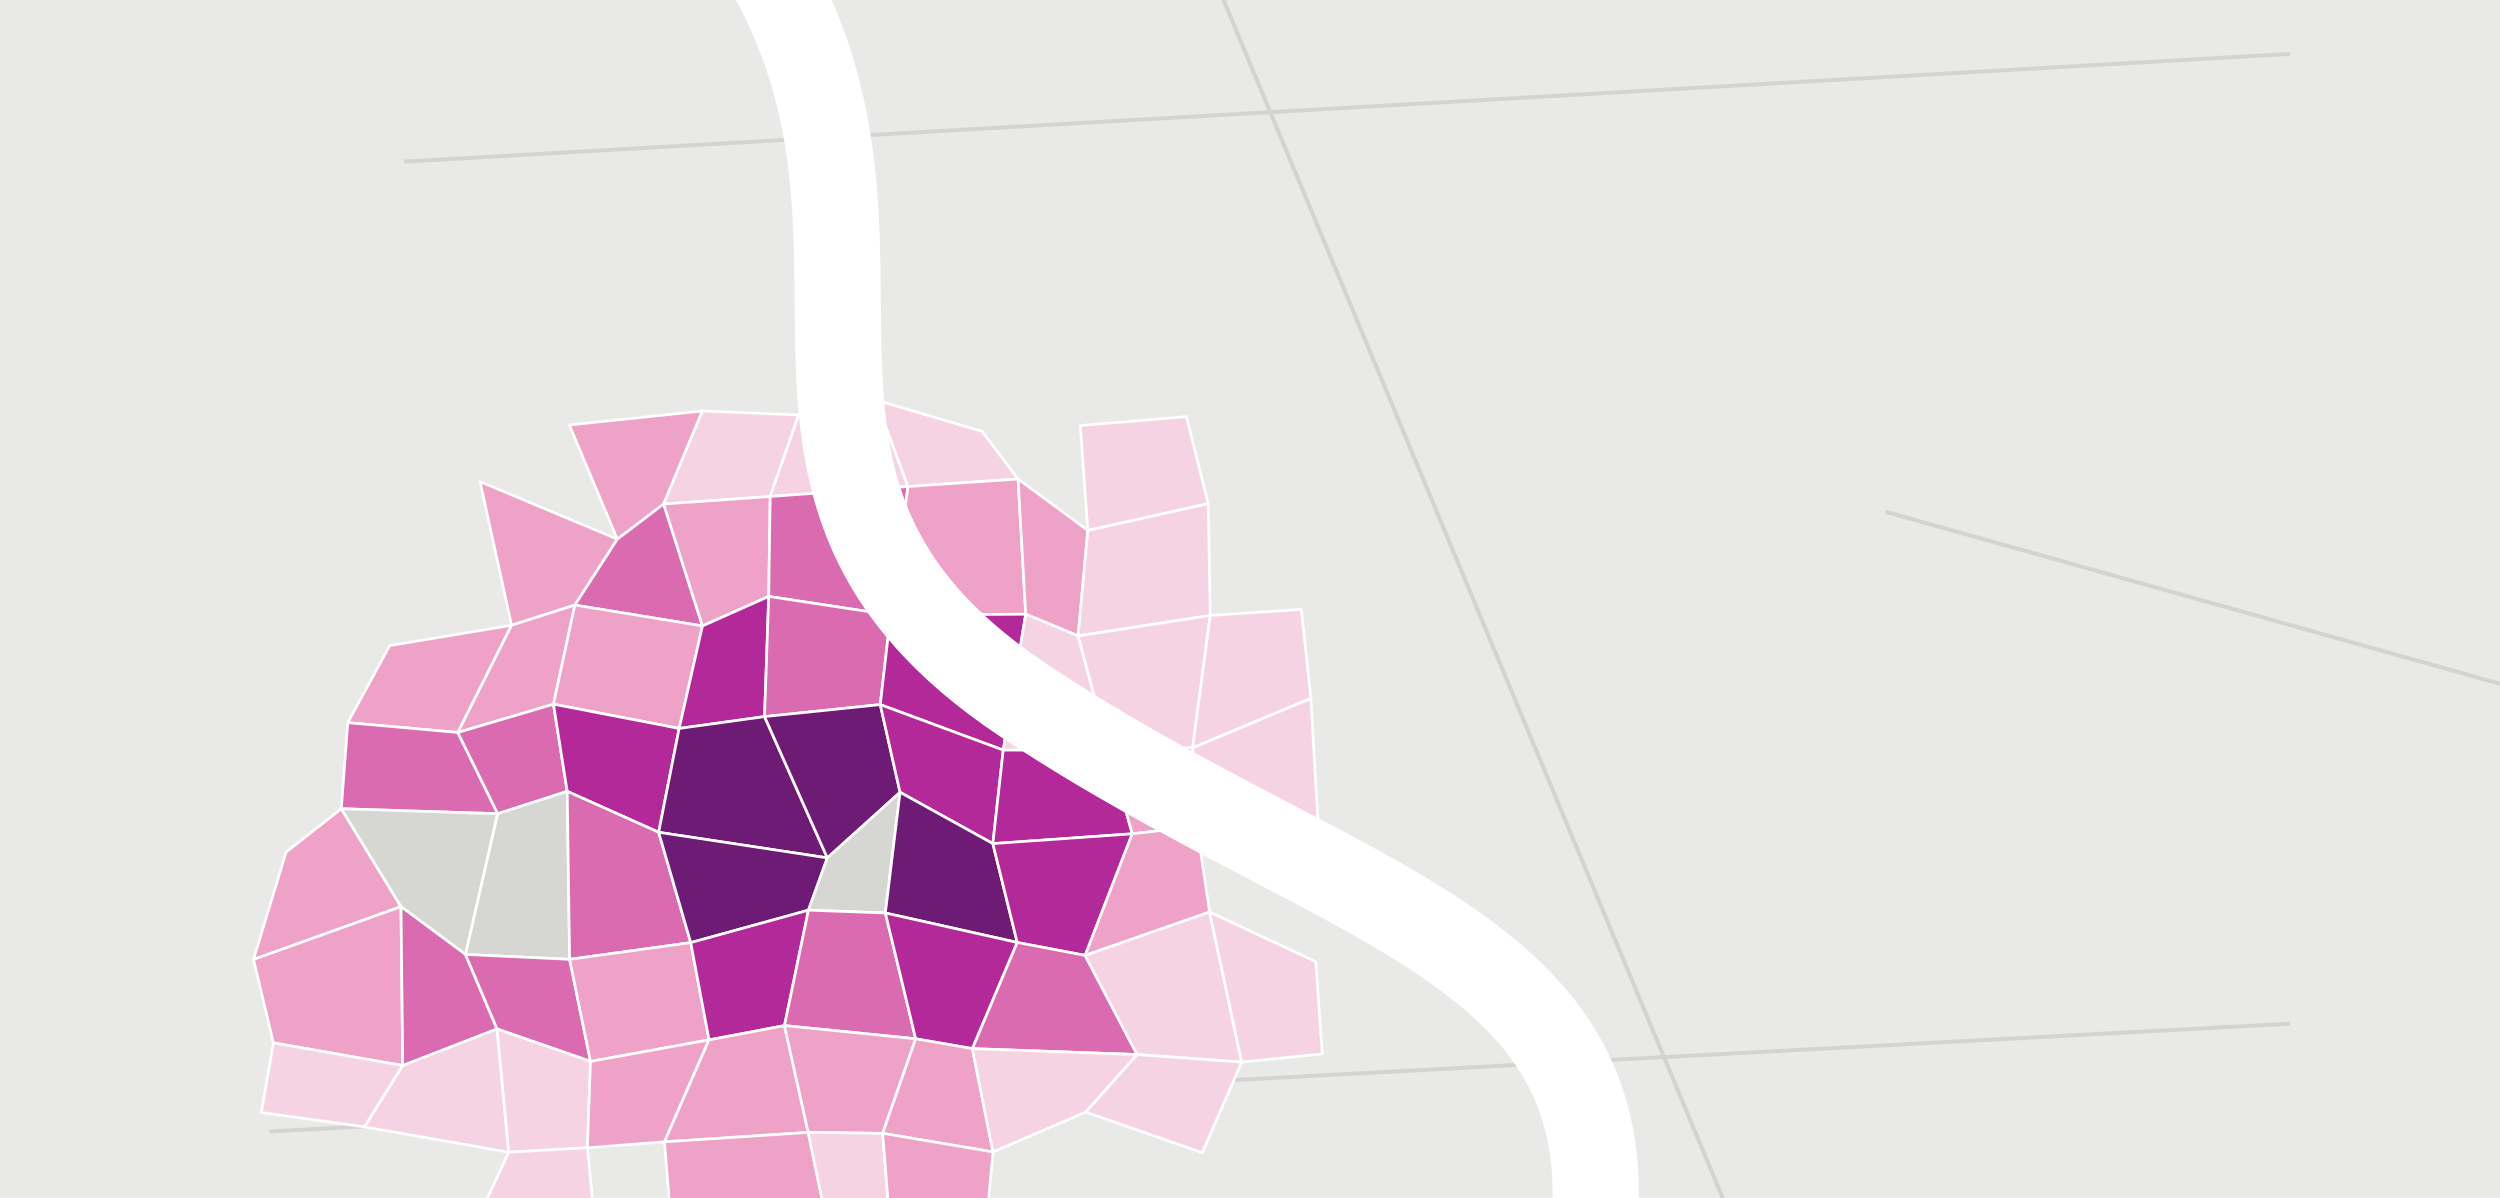
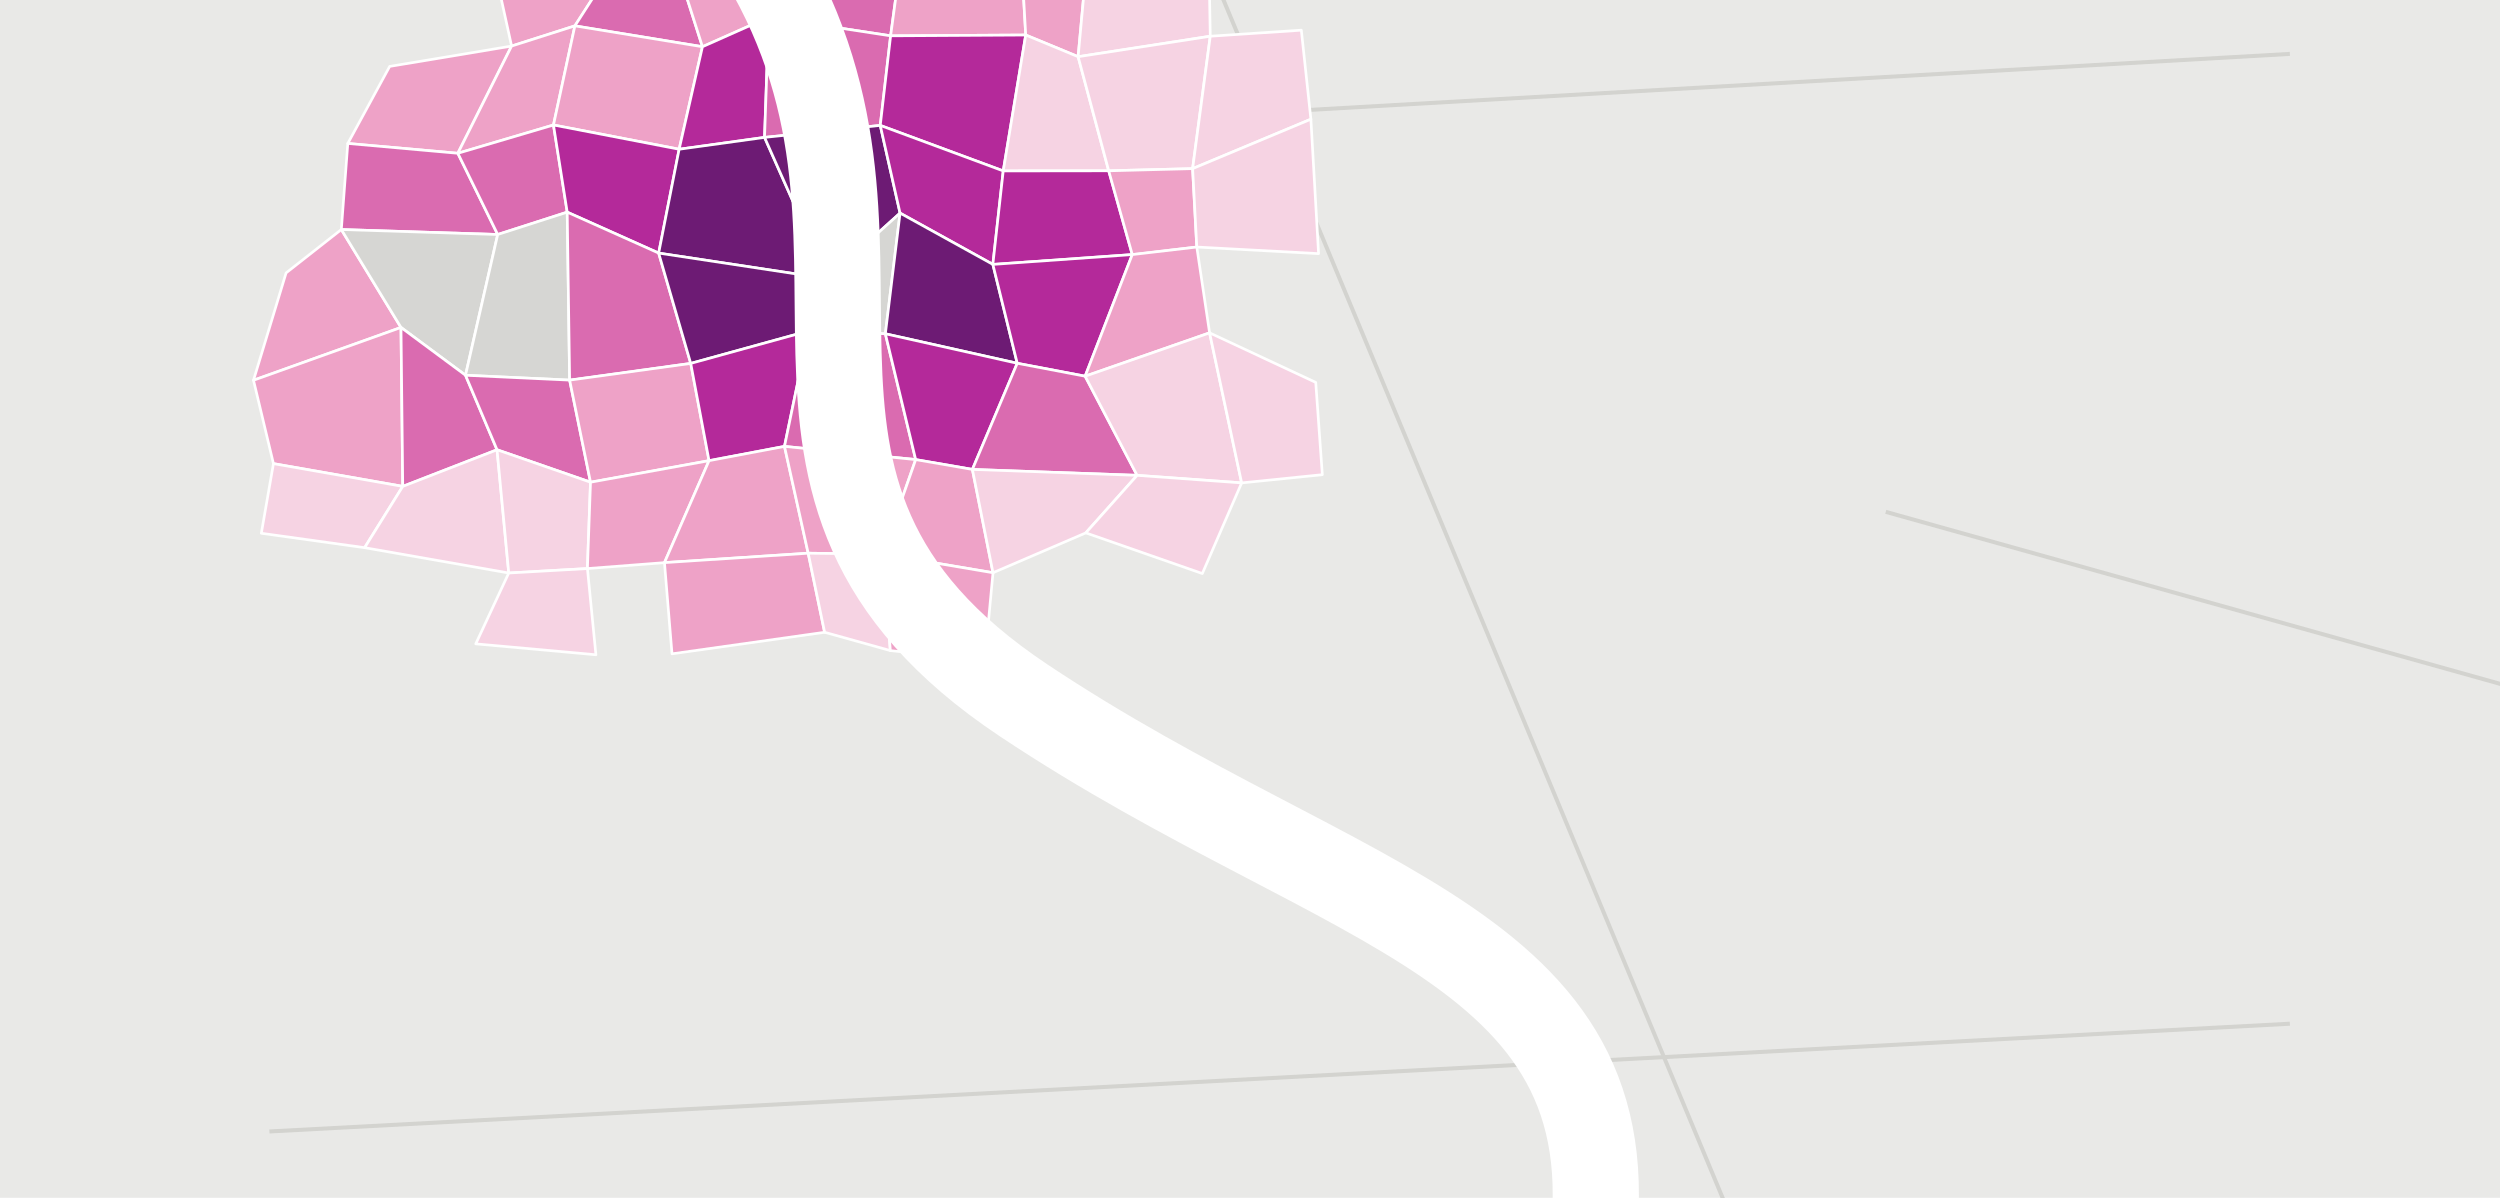
<svg xmlns="http://www.w3.org/2000/svg" width="1856" height="889" viewBox="0 0 1856 889" fill="none">
  <rect width="1856" height="889" fill="#e9e9e7" />
  <path d="M300 120L1700 40" stroke="#d3d3cf" stroke-width="3" />
  <path d="M900 -20L1300 940" stroke="#d3d3cf" stroke-width="3" />
  <path d="M1400 380L1900 520" stroke="#d3d3cf" stroke-width="3" />
  <path d="M200 840L1700 760" stroke="#d3d3cf" stroke-width="3" />
-   <g stroke="#fff" stroke-width="2" stroke-linejoin="round">
+   <g transform="translate(0 -430)" stroke="#fff" stroke-width="2" stroke-linejoin="round">
    <path d="M422.7 315.5L521.5 305.1L492.7 374.2L458.3 400.3Z" fill="#eea2c7" />
    <path d="M521.5 305.1L592.9 308.1L571.8 368.6L492.7 374.2Z" fill="#f6d3e3" />
    <path d="M592.9 308.1L650.3 297L674.1 361.2L571.8 368.6Z" fill="#f6d3e3" />
    <path d="M650.3 297L729.1 320.3L755.8 355.6L674.1 361.2Z" fill="#f6d3e3" />
    <path d="M802 315.9L880.8 309.3L897 373.9L807.6 393.8Z" fill="#f6d3e3" />
    <path d="M356.4 357.6L458.3 400.3L426.8 449.2L379.8 464.2Z" fill="#eea2c7" />
    <path d="M458.3 400.3L492.7 374.2L521.5 464.7L426.8 449.2Z" fill="#da6bb0" />
    <path d="M492.7 374.2L571.8 368.6L570.7 442.8L521.5 464.7Z" fill="#eea2c7" />
    <path d="M571.8 368.6L674.1 361.2L661.2 456.6L570.7 442.8Z" fill="#da6bb0" />
    <path d="M674.1 361.2L755.8 355.6L761.5 456L661.2 456.6Z" fill="#eea2c7" />
    <path d="M755.8 355.6L807.6 393.8L800.4 472.1L761.5 456Z" fill="#eea2c7" />
    <path d="M807.6 393.8L897 373.9L898.5 456.9L800.4 472.1Z" fill="#f6d3e3" />
    <path d="M289.3 479.3L379.8 464.2L339.9 543.8L258.2 536.5Z" fill="#eea2c7" />
    <path d="M379.8 464.2L426.8 449.2L410.9 522.8L339.9 543.8Z" fill="#eea2c7" />
    <path d="M426.8 449.2L521.5 464.7L504.2 540.8L410.9 522.8Z" fill="#eea2c7" />
    <path d="M521.5 464.7L570.7 442.8L567.6 532L504.2 540.8Z" fill="#b4299a" />
    <path d="M570.7 442.8L661.2 456.6L653.5 523.1L567.6 532Z" fill="#da6bb0" />
    <path d="M661.2 456.6L761.5 456L744.8 556.9L653.5 523.1Z" fill="#b4299a" />
    <path d="M761.5 456L800.4 472.1L823.1 556.8L744.8 556.9Z" fill="#f6d3e3" />
    <path d="M800.4 472.1L898.5 456.9L885.4 555.2L823.1 556.8Z" fill="#f6d3e3" />
    <path d="M898.5 456.9L966.1 452.4L973.2 518.5L885.4 555.2Z" fill="#f6d3e3" />
    <path d="M258.2 536.5L339.9 543.8L369.5 604.1L253.4 600.4Z" fill="#da6bb0" />
    <path d="M339.9 543.8L410.9 522.8L421.1 587.5L369.5 604.1Z" fill="#da6bb0" />
    <path d="M410.9 522.8L504.2 540.8L489 617.9L421.1 587.5Z" fill="#b4299a" />
    <path d="M504.2 540.8L567.6 532L614.2 636.9L489 617.9Z" fill="#6d1b74" />
    <path d="M567.6 532L653.5 523.1L668.2 588.2L614.2 636.9Z" fill="#6d1b74" />
    <path d="M653.5 523.1L744.8 556.9L737.1 626.3L668.2 588.2Z" fill="#b4299a" />
    <path d="M744.8 556.9L823.1 556.8L840.6 619L737.1 626.3Z" fill="#b4299a" />
    <path d="M823.1 556.8L885.4 555.2L888.5 613.4L840.6 619Z" fill="#eea2c7" />
    <path d="M885.4 555.2L973.2 518.5L978.9 618.3L888.5 613.4Z" fill="#f6d3e3" />
    <path d="M212.4 632.6L253.4 600.4L297.7 673.1L188.2 712.3Z" fill="#eea2c7" />
    <path d="M253.4 600.4L369.5 604.1L345.6 708.6L297.7 673.1Z" fill="#d6d6d3" />
    <path d="M369.5 604.1L421.1 587.5L422.9 712.2L345.6 708.6Z" fill="#d6d6d3" />
    <path d="M421.1 587.5L489 617.9L512.8 699.8L422.9 712.2Z" fill="#da6bb0" />
    <path d="M489 617.9L614.2 636.9L600.2 675.7L512.8 699.8Z" fill="#6d1b74" />
    <path d="M614.2 636.9L668.2 588.2L657.3 677.8L600.2 675.7Z" fill="#d6d6d3" />
    <path d="M668.2 588.2L737.1 626.3L755.2 699.7L657.3 677.8Z" fill="#6d1b74" />
    <path d="M737.1 626.3L840.6 619L805.6 709.3L755.2 699.7Z" fill="#b4299a" />
    <path d="M840.6 619L888.5 613.4L898 677.1L805.6 709.3Z" fill="#eea2c7" />
    <path d="M188.2 712.3L297.7 673.1L299 791.1L203 774.2Z" fill="#eea2c7" />
    <path d="M297.7 673.1L345.6 708.6L369 763.9L299 791.1Z" fill="#da6bb0" />
    <path d="M345.6 708.6L422.9 712.2L438.4 788L369 763.9Z" fill="#da6bb0" />
    <path d="M422.9 712.2L512.8 699.8L526.4 772L438.4 788Z" fill="#eea2c7" />
    <path d="M512.8 699.8L600.2 675.7L582.4 761.4L526.4 772Z" fill="#b4299a" />
    <path d="M600.2 675.7L657.3 677.8L679.8 771.2L582.4 761.4Z" fill="#da6bb0" />
    <path d="M657.3 677.8L755.2 699.7L721.9 778.5L679.8 771.2Z" fill="#b4299a" />
    <path d="M755.2 699.7L805.6 709.3L844.2 782.9L721.9 778.5Z" fill="#da6bb0" />
    <path d="M805.6 709.3L898 677.1L921.8 788.5L844.2 782.9Z" fill="#f6d3e3" />
    <path d="M898 677.1L976.8 713.9L981.7 782.4L921.8 788.5Z" fill="#f6d3e3" />
    <path d="M203 774.2L299 791.1L270.7 836.6L194 825.9Z" fill="#f6d3e3" />
    <path d="M299 791.1L369 763.9L377.7 855.4L270.7 836.6Z" fill="#f6d3e3" />
    <path d="M369 763.9L438.4 788L436.1 852.1L377.7 855.4Z" fill="#f6d3e3" />
    <path d="M438.4 788L526.4 772L493.3 847.7L436.1 852.1Z" fill="#eea2c7" />
    <path d="M526.4 772L582.4 761.4L600 840.7L493.3 847.7Z" fill="#eea2c7" />
    <path d="M582.4 761.4L679.8 771.2L655.3 841.4L600 840.7Z" fill="#eea2c7" />
    <path d="M679.8 771.2L721.9 778.5L737.2 855.2L655.3 841.4Z" fill="#eea2c7" />
    <path d="M721.9 778.5L844.2 782.9L806.1 825.6L737.2 855.2Z" fill="#f6d3e3" />
    <path d="M844.2 782.9L921.8 788.5L892.6 855.8L806.1 825.6Z" fill="#f6d3e3" />
    <path d="M377.7 855.4L436.1 852.1L442.4 916.1L353.2 908Z" fill="#f6d3e3" />
    <path d="M493.3 847.7L600 840.7L612.2 899.4L498.9 915.4Z" fill="#eea2c7" />
    <path d="M600 840.7L655.3 841.4L661 913L612.2 899.4Z" fill="#f6d3e3" />
    <path d="M655.3 841.4L737.2 855.2L731.1 920.6L661 913Z" fill="#eea2c7" />
  </g>
  <path d="M560 -40C700 180 520 360 760 520S1220 700 1180 940" stroke="#fff" stroke-width="64" stroke-linecap="round" />
</svg>
